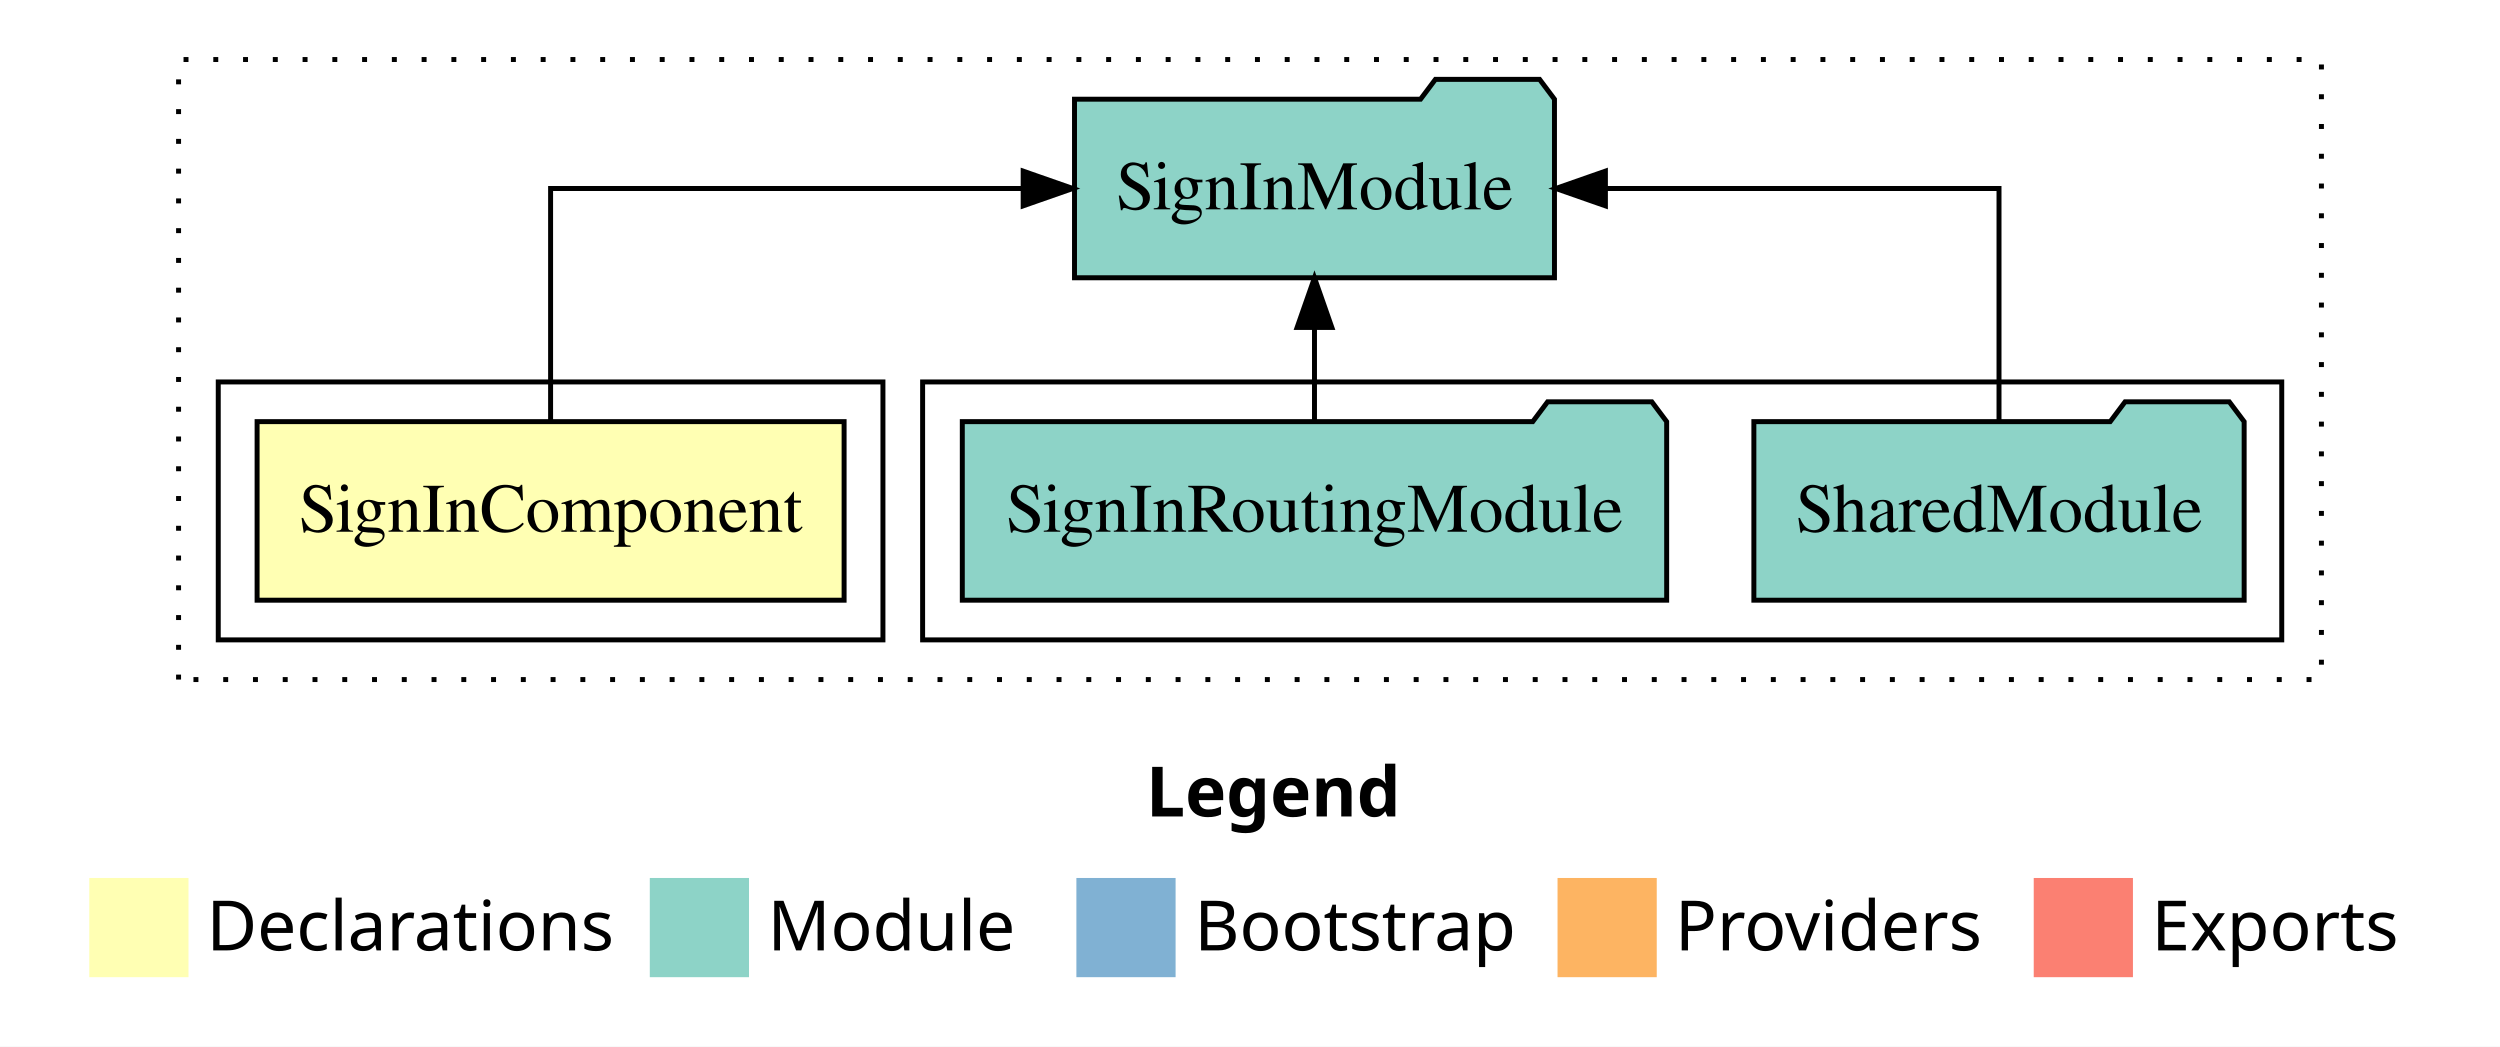
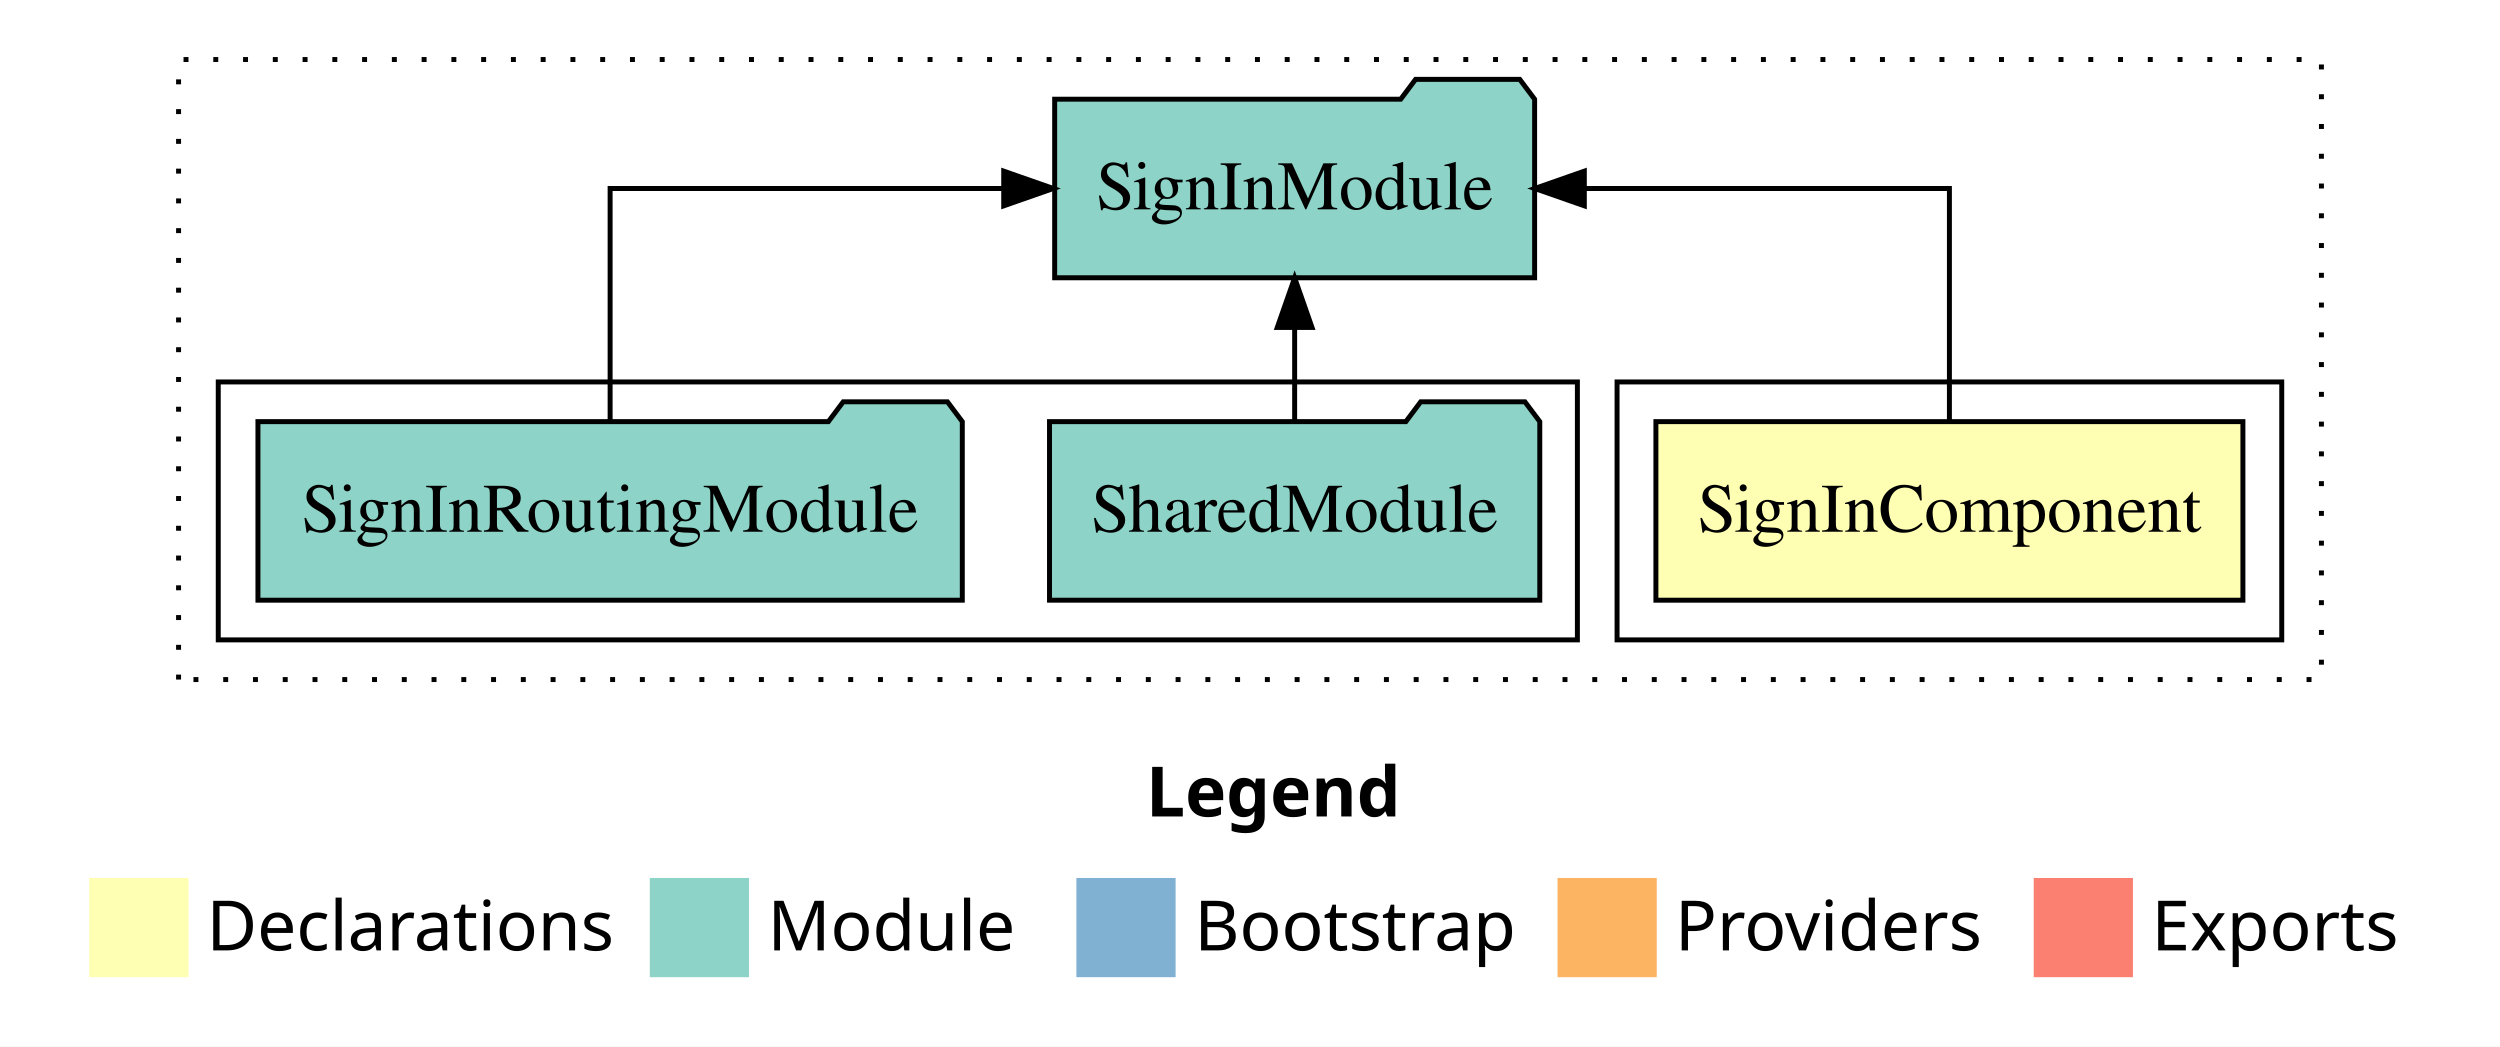
<svg xmlns="http://www.w3.org/2000/svg" width="504pt" height="211pt" viewBox="0.00 0.00 504.00 211.00">
  <g id="graph0" class="graph" transform="scale(1 1) rotate(0) translate(4 207)">
    <polygon fill="white" stroke="transparent" points="-4,4 -4,-207 500,-207 500,4 -4,4" />
    <text text-anchor="start" x="227.01" y="-42.4" font-family="Times-12" font-weight="bold" font-size="14.00">Legend</text>
    <polygon fill="#ffffb3" stroke="transparent" points="14,-10 14,-30 34,-30 34,-10 14,-10" />
    <text text-anchor="start" x="37.63" y="-15.4" font-family="Times-12" font-size="14.00">  Declarations</text>
    <polygon fill="#8dd3c7" stroke="transparent" points="127,-10 127,-30 147,-30 147,-10 127,-10" />
    <text text-anchor="start" x="150.73" y="-15.4" font-family="Times-12" font-size="14.00">  Module</text>
    <polygon fill="#80b1d3" stroke="transparent" points="213,-10 213,-30 233,-30 233,-10 213,-10" />
    <text text-anchor="start" x="236.78" y="-15.4" font-family="Times-12" font-size="14.00">  Bootstrap</text>
    <polygon fill="#fdb462" stroke="transparent" points="310,-10 310,-30 330,-30 330,-10 310,-10" />
    <text text-anchor="start" x="333.67" y="-15.4" font-family="Times-12" font-size="14.00">  Providers</text>
    <polygon fill="#fb8072" stroke="transparent" points="406,-10 406,-30 426,-30 426,-10 406,-10" />
    <text text-anchor="start" x="429.73" y="-15.4" font-family="Times-12" font-size="14.00">  Exports</text>
    <g id="clust1" class="cluster">
      <polygon fill="none" stroke="black" stroke-dasharray="1,5" points="32,-70 32,-195 464,-195 464,-70 32,-70" />
    </g>
+     <g id="clust2" class="cluster">
+       <polygon fill="none" stroke="black" points="322,-78 322,-130 456,-130 456,-78 322,-78" />
+     </g>
    <g id="clust4" class="cluster">
-       <polygon fill="none" stroke="black" points="182,-78 182,-130 456,-130 456,-78 182,-78" />
-     </g>
-     <g id="clust2" class="cluster">
-       <polygon fill="none" stroke="black" points="40,-78 40,-130 174,-130 174,-78 40,-78" />
+       <polygon fill="none" stroke="black" points="40,-78 40,-130 314,-130 314,-78 40,-78" />
    </g>
    <g id="node1" class="node">
-       <polygon fill="#ffffb3" stroke="black" points="166.17,-122 47.83,-122 47.83,-86 166.17,-86 166.17,-122" />
-       <text text-anchor="middle" x="107" y="-99.8" font-family="Times,serif" font-size="14.00">SignInComponent</text>
+       <polygon fill="#ffffb3" stroke="black" points="448.17,-122 329.83,-122 329.83,-86 448.17,-86 448.17,-122" />
+       <text text-anchor="middle" x="389" y="-99.8" font-family="Times,serif" font-size="14.00">SignInComponent</text>
    </g>
    <g id="node2" class="node">
-       <polygon fill="#8dd3c7" stroke="black" points="309.38,-187 306.38,-191 285.38,-191 282.38,-187 212.62,-187 212.62,-151 309.38,-151 309.38,-187" />
-       <text text-anchor="middle" x="261" y="-164.8" font-family="Times,serif" font-size="14.00">SignInModule</text>
+       <polygon fill="#8dd3c7" stroke="black" points="305.38,-187 302.38,-191 281.38,-191 278.38,-187 208.62,-187 208.62,-151 305.38,-151 305.38,-187" />
+       <text text-anchor="middle" x="257" y="-164.8" font-family="Times,serif" font-size="14.00">SignInModule</text>
    </g>
    <g id="edge1" class="edge">
-       <path fill="none" stroke="black" d="M107,-122.11C107,-141.34 107,-169 107,-169 107,-169 202.27,-169 202.27,-169" />
-       <polygon fill="black" stroke="black" points="202.27,-172.5 212.27,-169 202.27,-165.5 202.27,-172.5" />
+       <path fill="none" stroke="black" d="M389,-122.11C389,-141.34 389,-169 389,-169 389,-169 315.4,-169 315.4,-169" />
+       <polygon fill="black" stroke="black" points="315.4,-165.5 305.4,-169 315.4,-172.5 315.4,-165.5" />
    </g>
    <g id="node3" class="node">
-       <polygon fill="#8dd3c7" stroke="black" points="448.42,-122 445.42,-126 424.42,-126 421.42,-122 349.58,-122 349.58,-86 448.42,-86 448.42,-122" />
-       <text text-anchor="middle" x="399" y="-99.8" font-family="Times,serif" font-size="14.00">SharedModule</text>
+       <polygon fill="#8dd3c7" stroke="black" points="306.42,-122 303.42,-126 282.42,-126 279.42,-122 207.58,-122 207.58,-86 306.42,-86 306.42,-122" />
+       <text text-anchor="middle" x="257" y="-99.8" font-family="Times,serif" font-size="14.00">SharedModule</text>
    </g>
    <g id="edge2" class="edge">
-       <path fill="none" stroke="black" d="M399,-122.11C399,-141.34 399,-169 399,-169 399,-169 319.65,-169 319.65,-169" />
-       <polygon fill="black" stroke="black" points="319.65,-165.5 309.65,-169 319.65,-172.5 319.65,-165.5" />
+       <path fill="none" stroke="black" d="M257,-122.11C257,-122.11 257,-140.99 257,-140.99" />
+       <polygon fill="black" stroke="black" points="253.5,-140.99 257,-150.99 260.5,-140.99 253.5,-140.99" />
    </g>
    <g id="node4" class="node">
-       <polygon fill="#8dd3c7" stroke="black" points="332,-122 329,-126 308,-126 305,-122 190,-122 190,-86 332,-86 332,-122" />
-       <text text-anchor="middle" x="261" y="-99.8" font-family="Times,serif" font-size="14.00">SignInRoutingModule</text>
+       <polygon fill="#8dd3c7" stroke="black" points="190,-122 187,-126 166,-126 163,-122 48,-122 48,-86 190,-86 190,-122" />
+       <text text-anchor="middle" x="119" y="-99.8" font-family="Times,serif" font-size="14.00">SignInRoutingModule</text>
    </g>
    <g id="edge3" class="edge">
-       <path fill="none" stroke="black" d="M261,-122.11C261,-122.11 261,-140.99 261,-140.99" />
-       <polygon fill="black" stroke="black" points="257.5,-140.99 261,-150.99 264.5,-140.99 257.5,-140.99" />
+       <path fill="none" stroke="black" d="M119,-122.11C119,-141.34 119,-169 119,-169 119,-169 198.35,-169 198.35,-169" />
+       <polygon fill="black" stroke="black" points="198.35,-172.5 208.35,-169 198.35,-165.5 198.35,-172.5" />
    </g>
  </g>
</svg>
